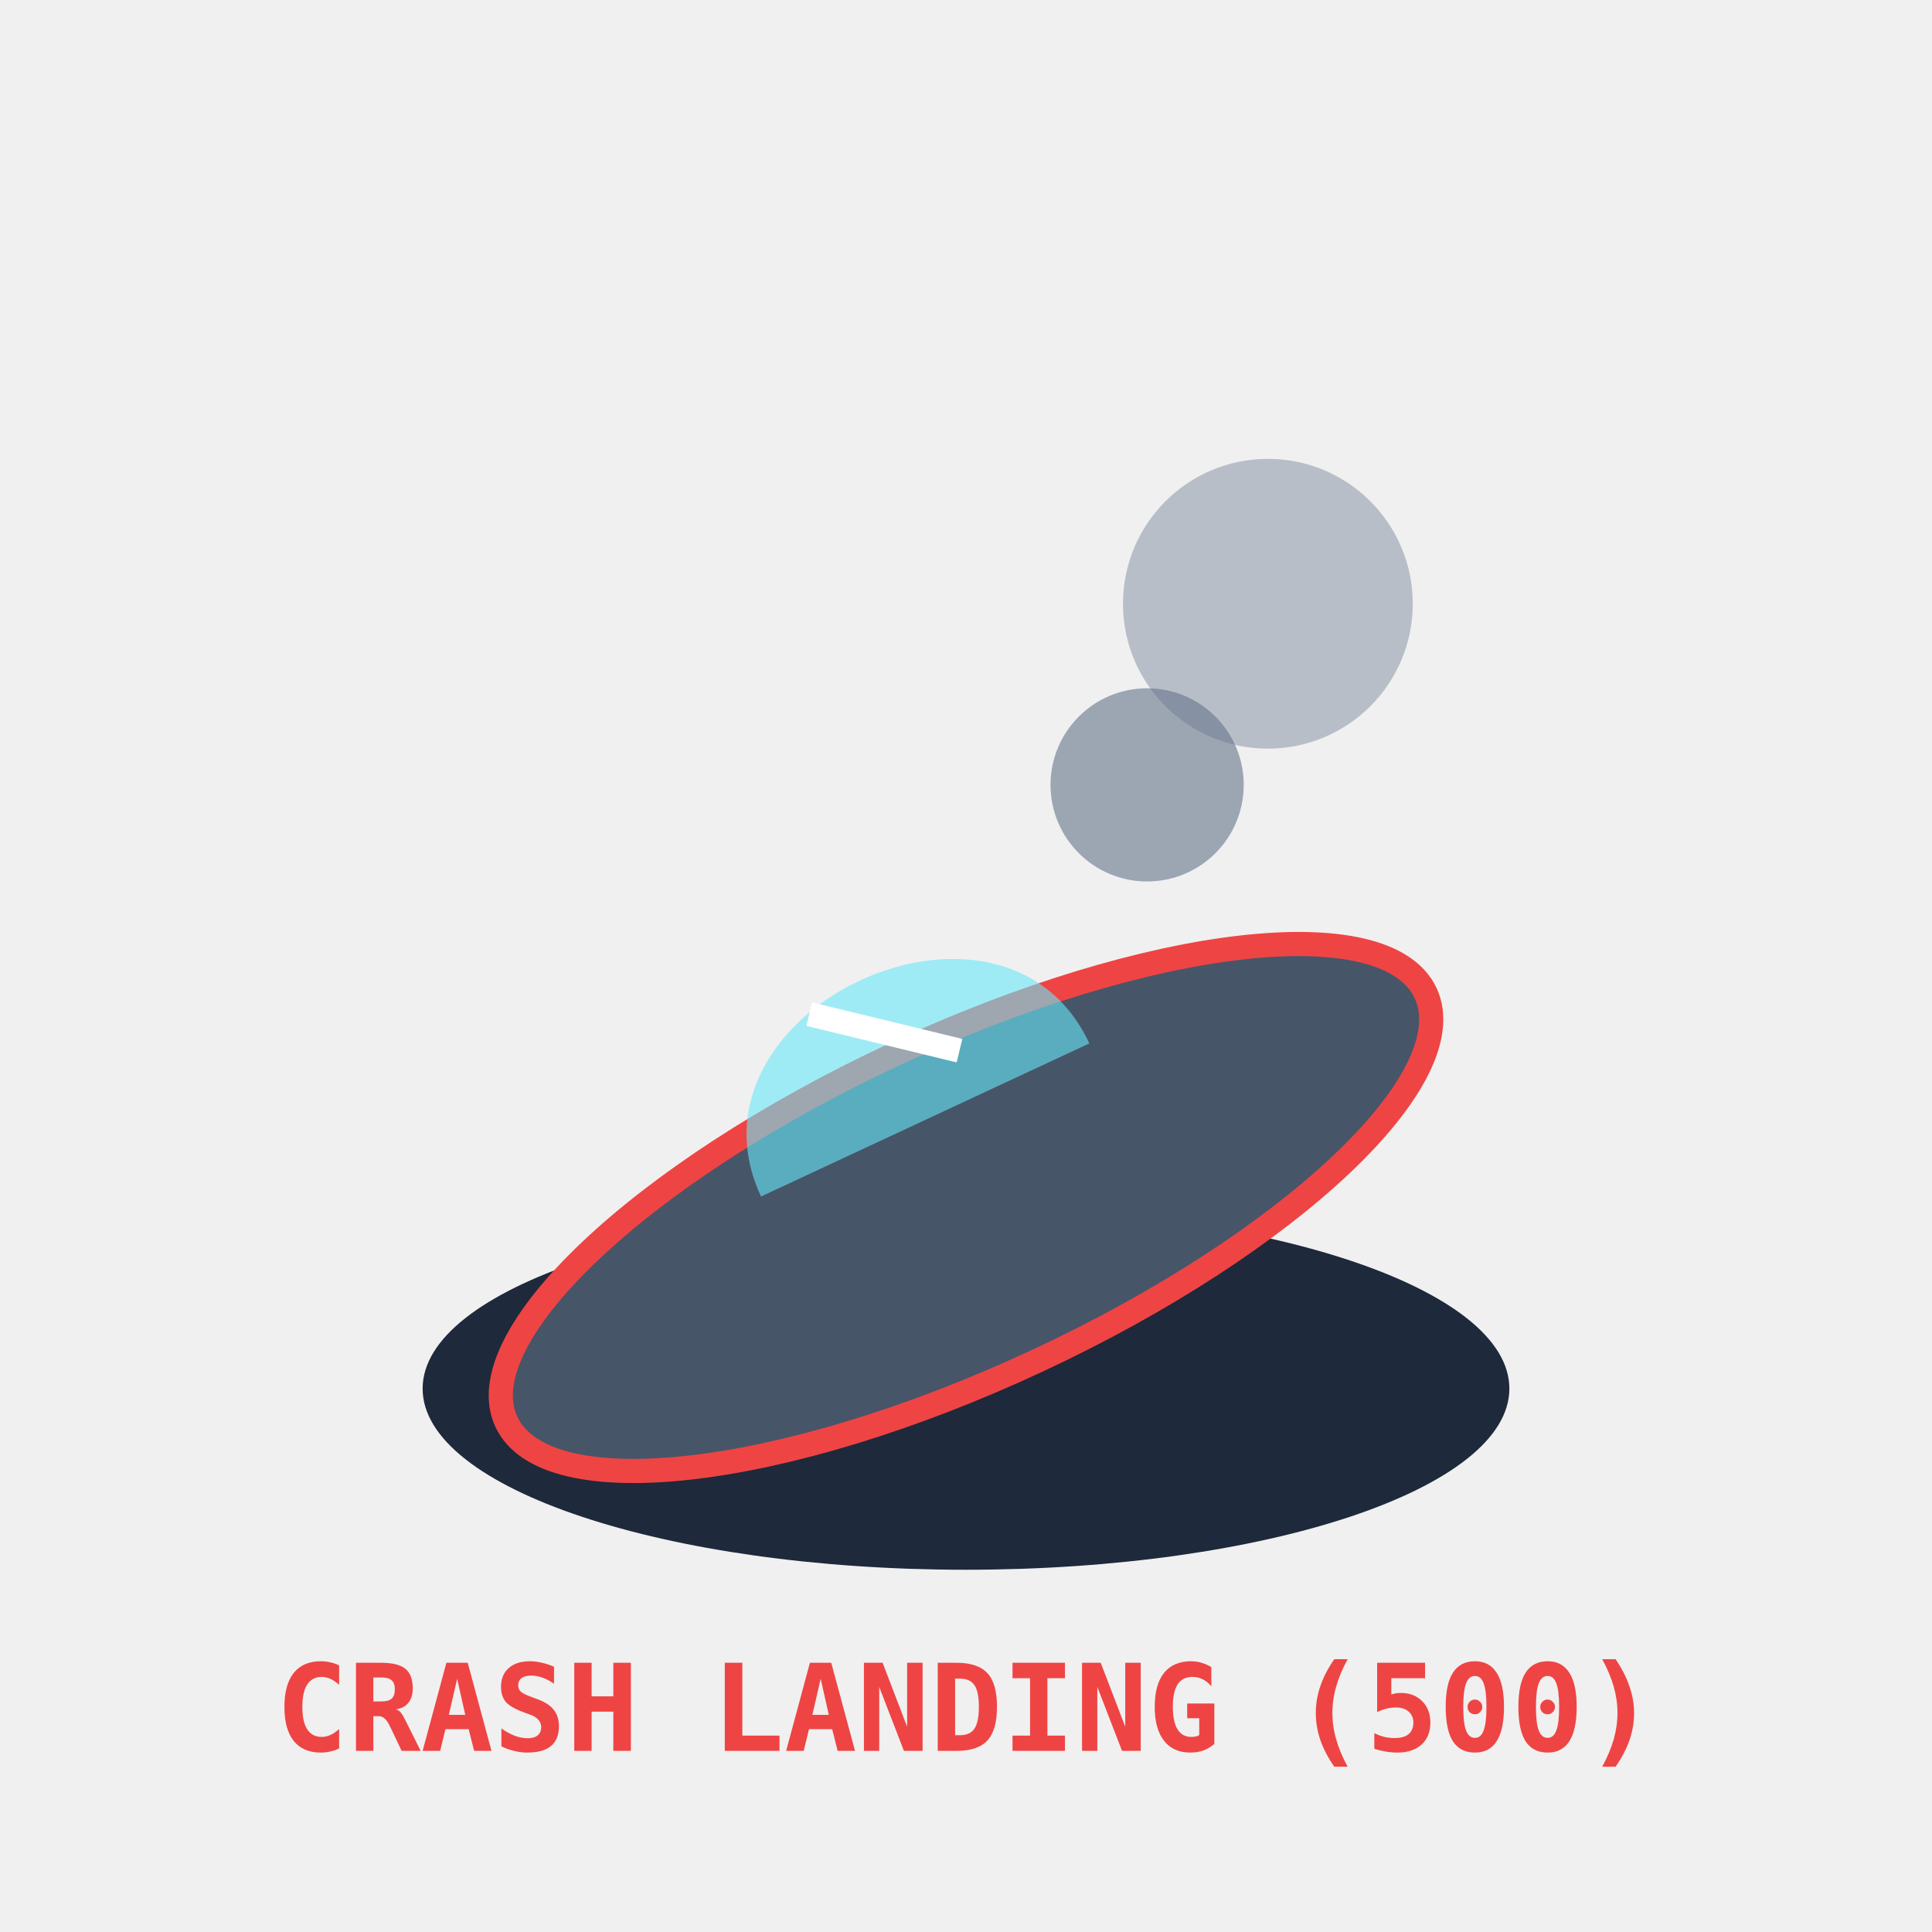
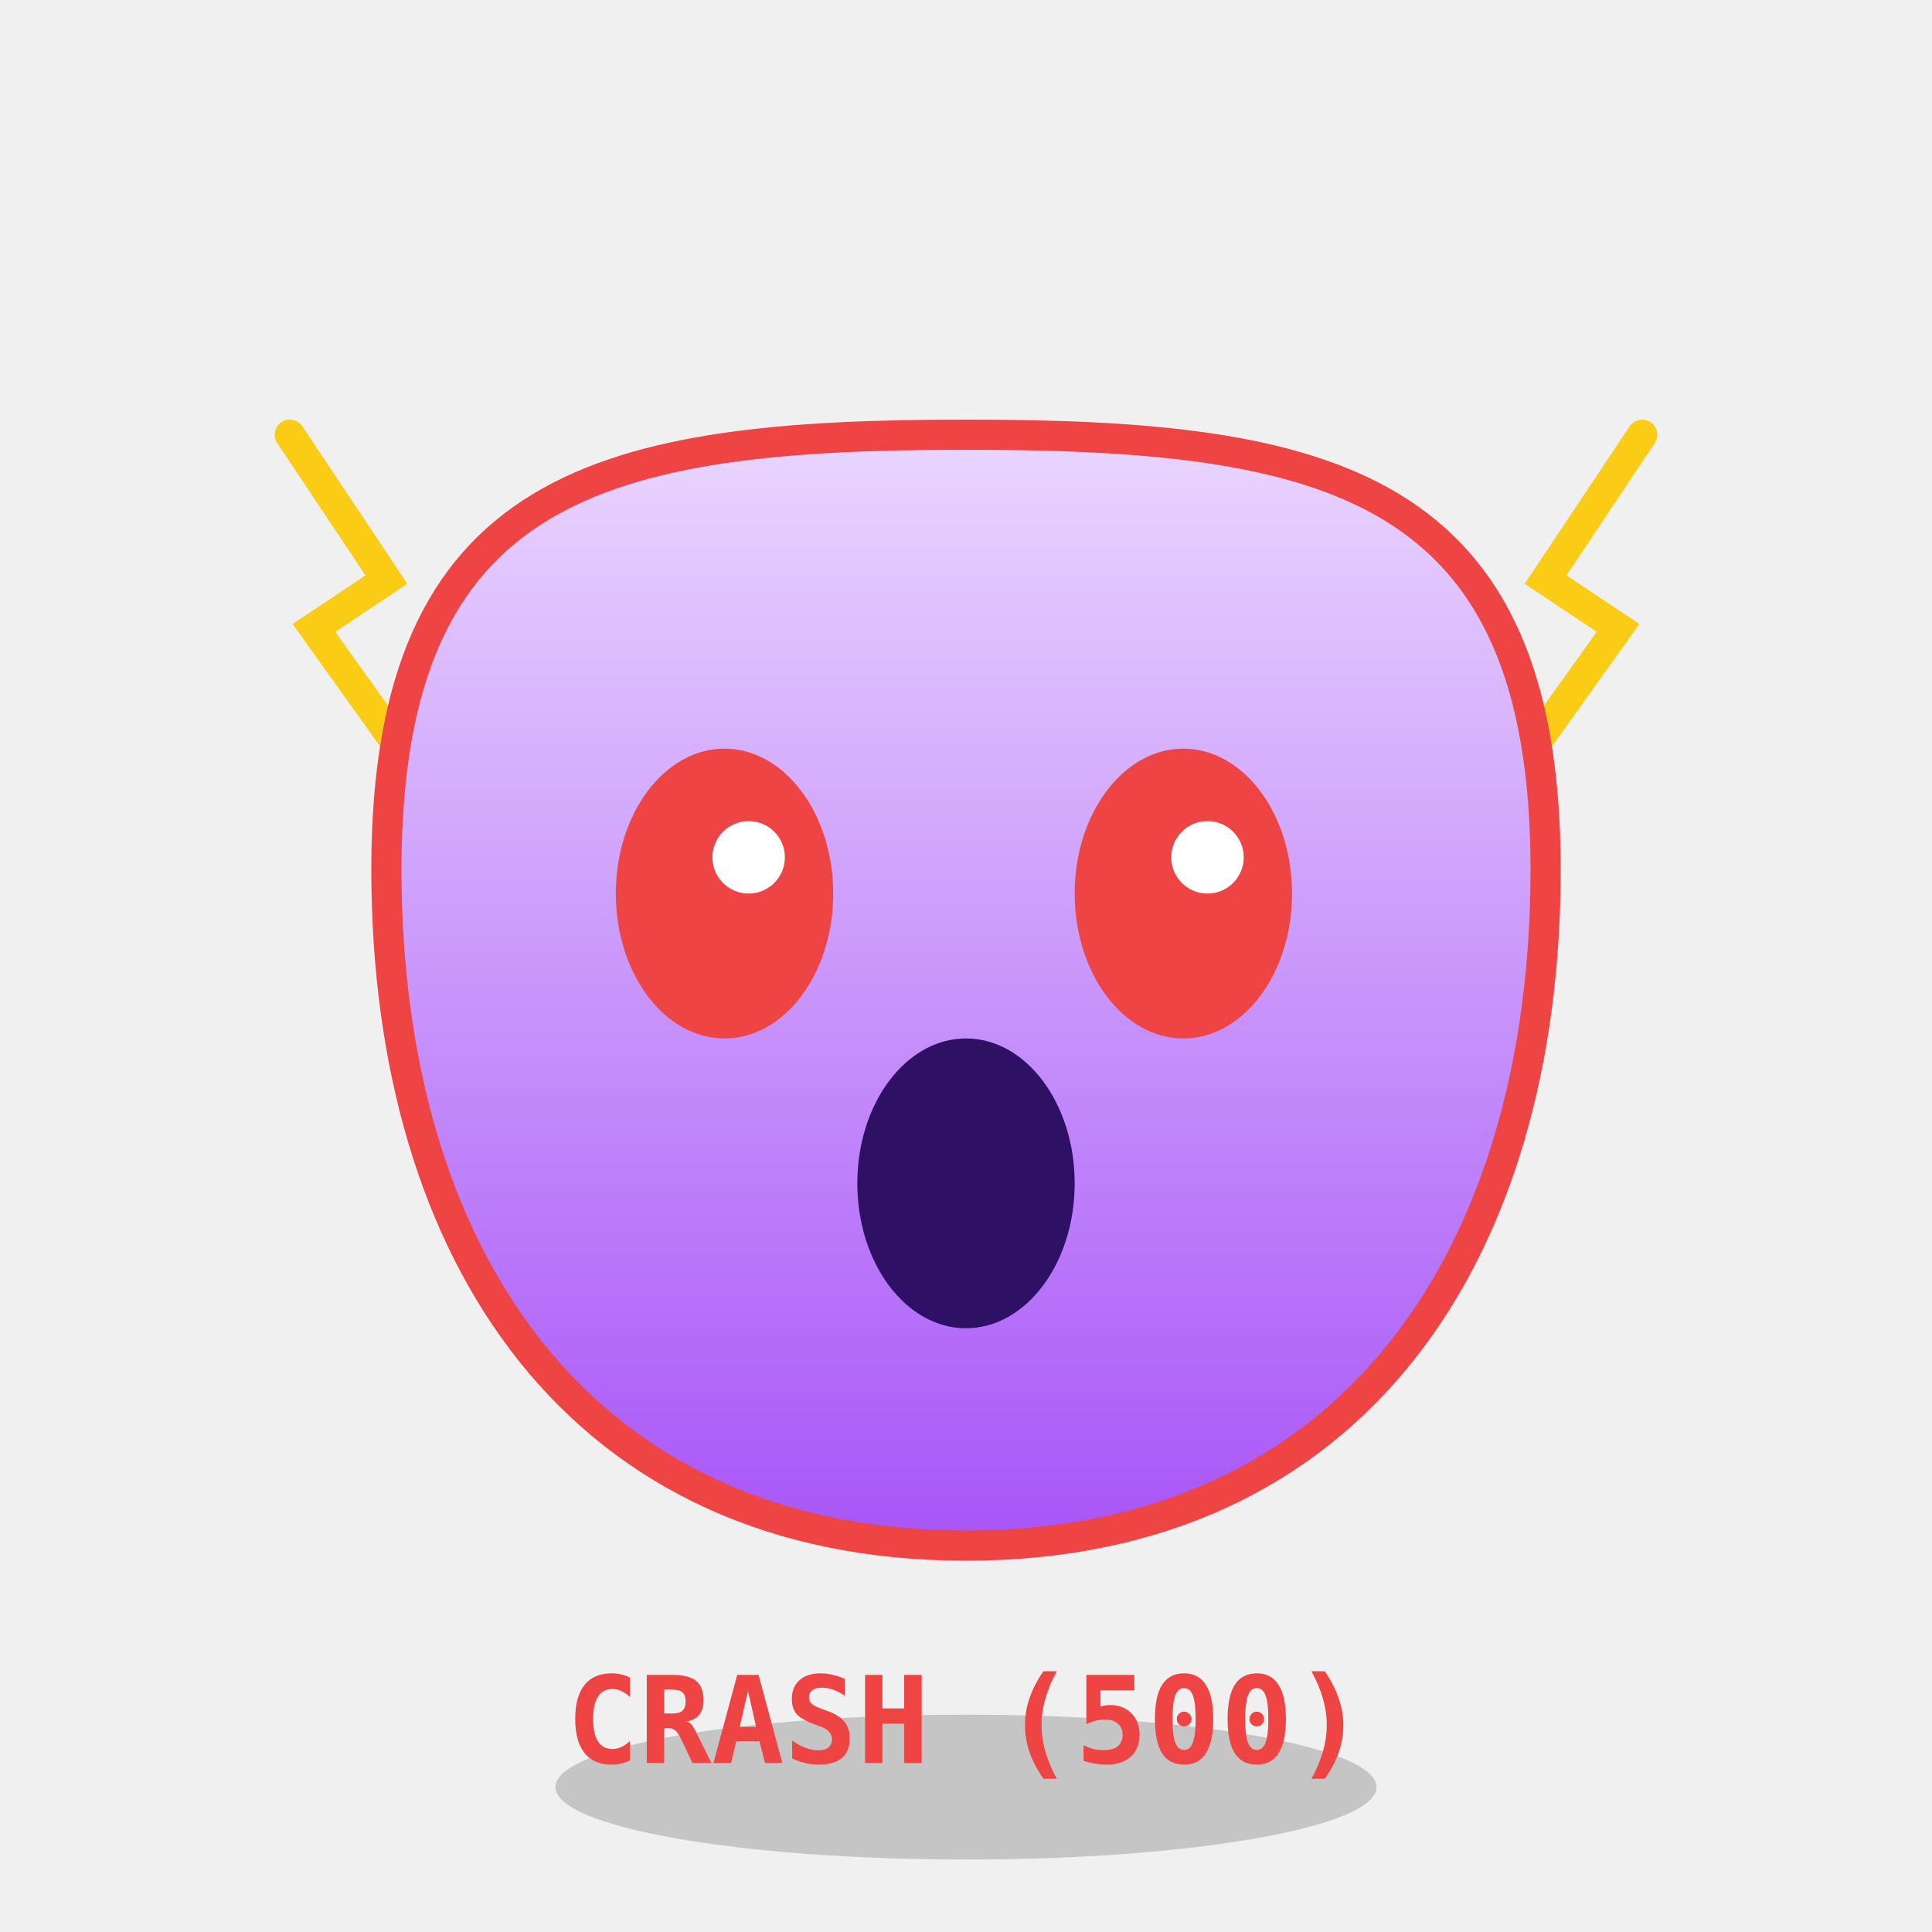
<svg xmlns="http://www.w3.org/2000/svg" viewBox="0 0 160 160" width="100%" height="100%">
-   <ellipse cx="80" cy="115" rx="45" ry="15" fill="#1e293b" />
-   <g transform="rotate(-25 80 100)">
-     <ellipse cx="80" cy="100" rx="42" ry="14" fill="#475569" stroke="#ef4444" stroke-width="2" />
-     <path d="M 65 92 C 65 75 95 75 95 92 Z" fill="#67e8f9" opacity="0.6" />
-     <line x1="75" y1="80" x2="85" y2="88" stroke="#ffffff" stroke-width="2" />
+   <defs>
+     <linearGradient id="alien-grad" x1="0%" y1="0%" x2="0%" y2="100%">
+       <stop offset="0%" stop-color="#e9d5ff" />
+       <stop offset="100%" stop-color="#a855f7" />
+     </linearGradient>
+   </defs>
+   <style>
+     @keyframes terrorShiver {
+       0%, 100% { transform: translate(0, 0); }
+       20% { transform: translate(-3px, 2px); }
+       40% { transform: translate(3px, -2px); }
+       60% { transform: translate(-2px, -2px); }
+       80% { transform: translate(2px, 2px); }
+     }
+     @keyframes sparkFlick {
+       0%, 100% { opacity: 0; }
+       50% { opacity: 1; }
+     }
+     .head-terror { animation: terrorShiver 0.25s infinite; transform-origin: 80px 145px; }
+     .sparks { animation: sparkFlick 0.3s infinite; }
+   </style>
+   <ellipse cx="80" cy="148" rx="34" ry="6" fill="#000000" opacity="0.18" />
+   <g class="sparks">
+     <polyline points="24,36 32,48 26,52 36,66" fill="none" stroke="#facc15" stroke-width="2.5" stroke-linecap="round" />
+     <polyline points="136,36 128,48 134,52 124,66" fill="none" stroke="#facc15" stroke-width="2.5" stroke-linecap="round" />
  </g>
-   <circle cx="95" cy="65" r="8" fill="#64748b" opacity="0.6" />
-   <circle cx="105" cy="50" r="12" fill="#64748b" opacity="0.4" />
-   <text x="80" y="145" font-family="monospace" font-size="10" font-weight="bold" fill="#ef4444" text-anchor="middle">CRASH LANDING (500)</text>
+   <g class="head-terror">
+     <path d="M 32 72 C 32 40 50 36 80 36 C 110 36 128 40 128 72 C 128 104 112 128 80 128 C 48 128 32 104 32 72 Z" fill="url(#alien-grad)" stroke="#ef4444" stroke-width="2.5" />
+     <ellipse cx="60" cy="74" rx="9" ry="12" fill="#ef4444" />
+     <circle cx="62" cy="71" r="3" fill="#ffffff" />
+     <ellipse cx="98" cy="74" rx="9" ry="12" fill="#ef4444" />
+     <circle cx="100" cy="71" r="3" fill="#ffffff" />
+     <ellipse cx="80" cy="98" rx="9" ry="12" fill="#2e1065" />
+   </g>
+   <text x="80" y="146" font-family="monospace" font-size="10" font-weight="bold" fill="#ef4444" text-anchor="middle">CRASH (500)</text>
</svg>
